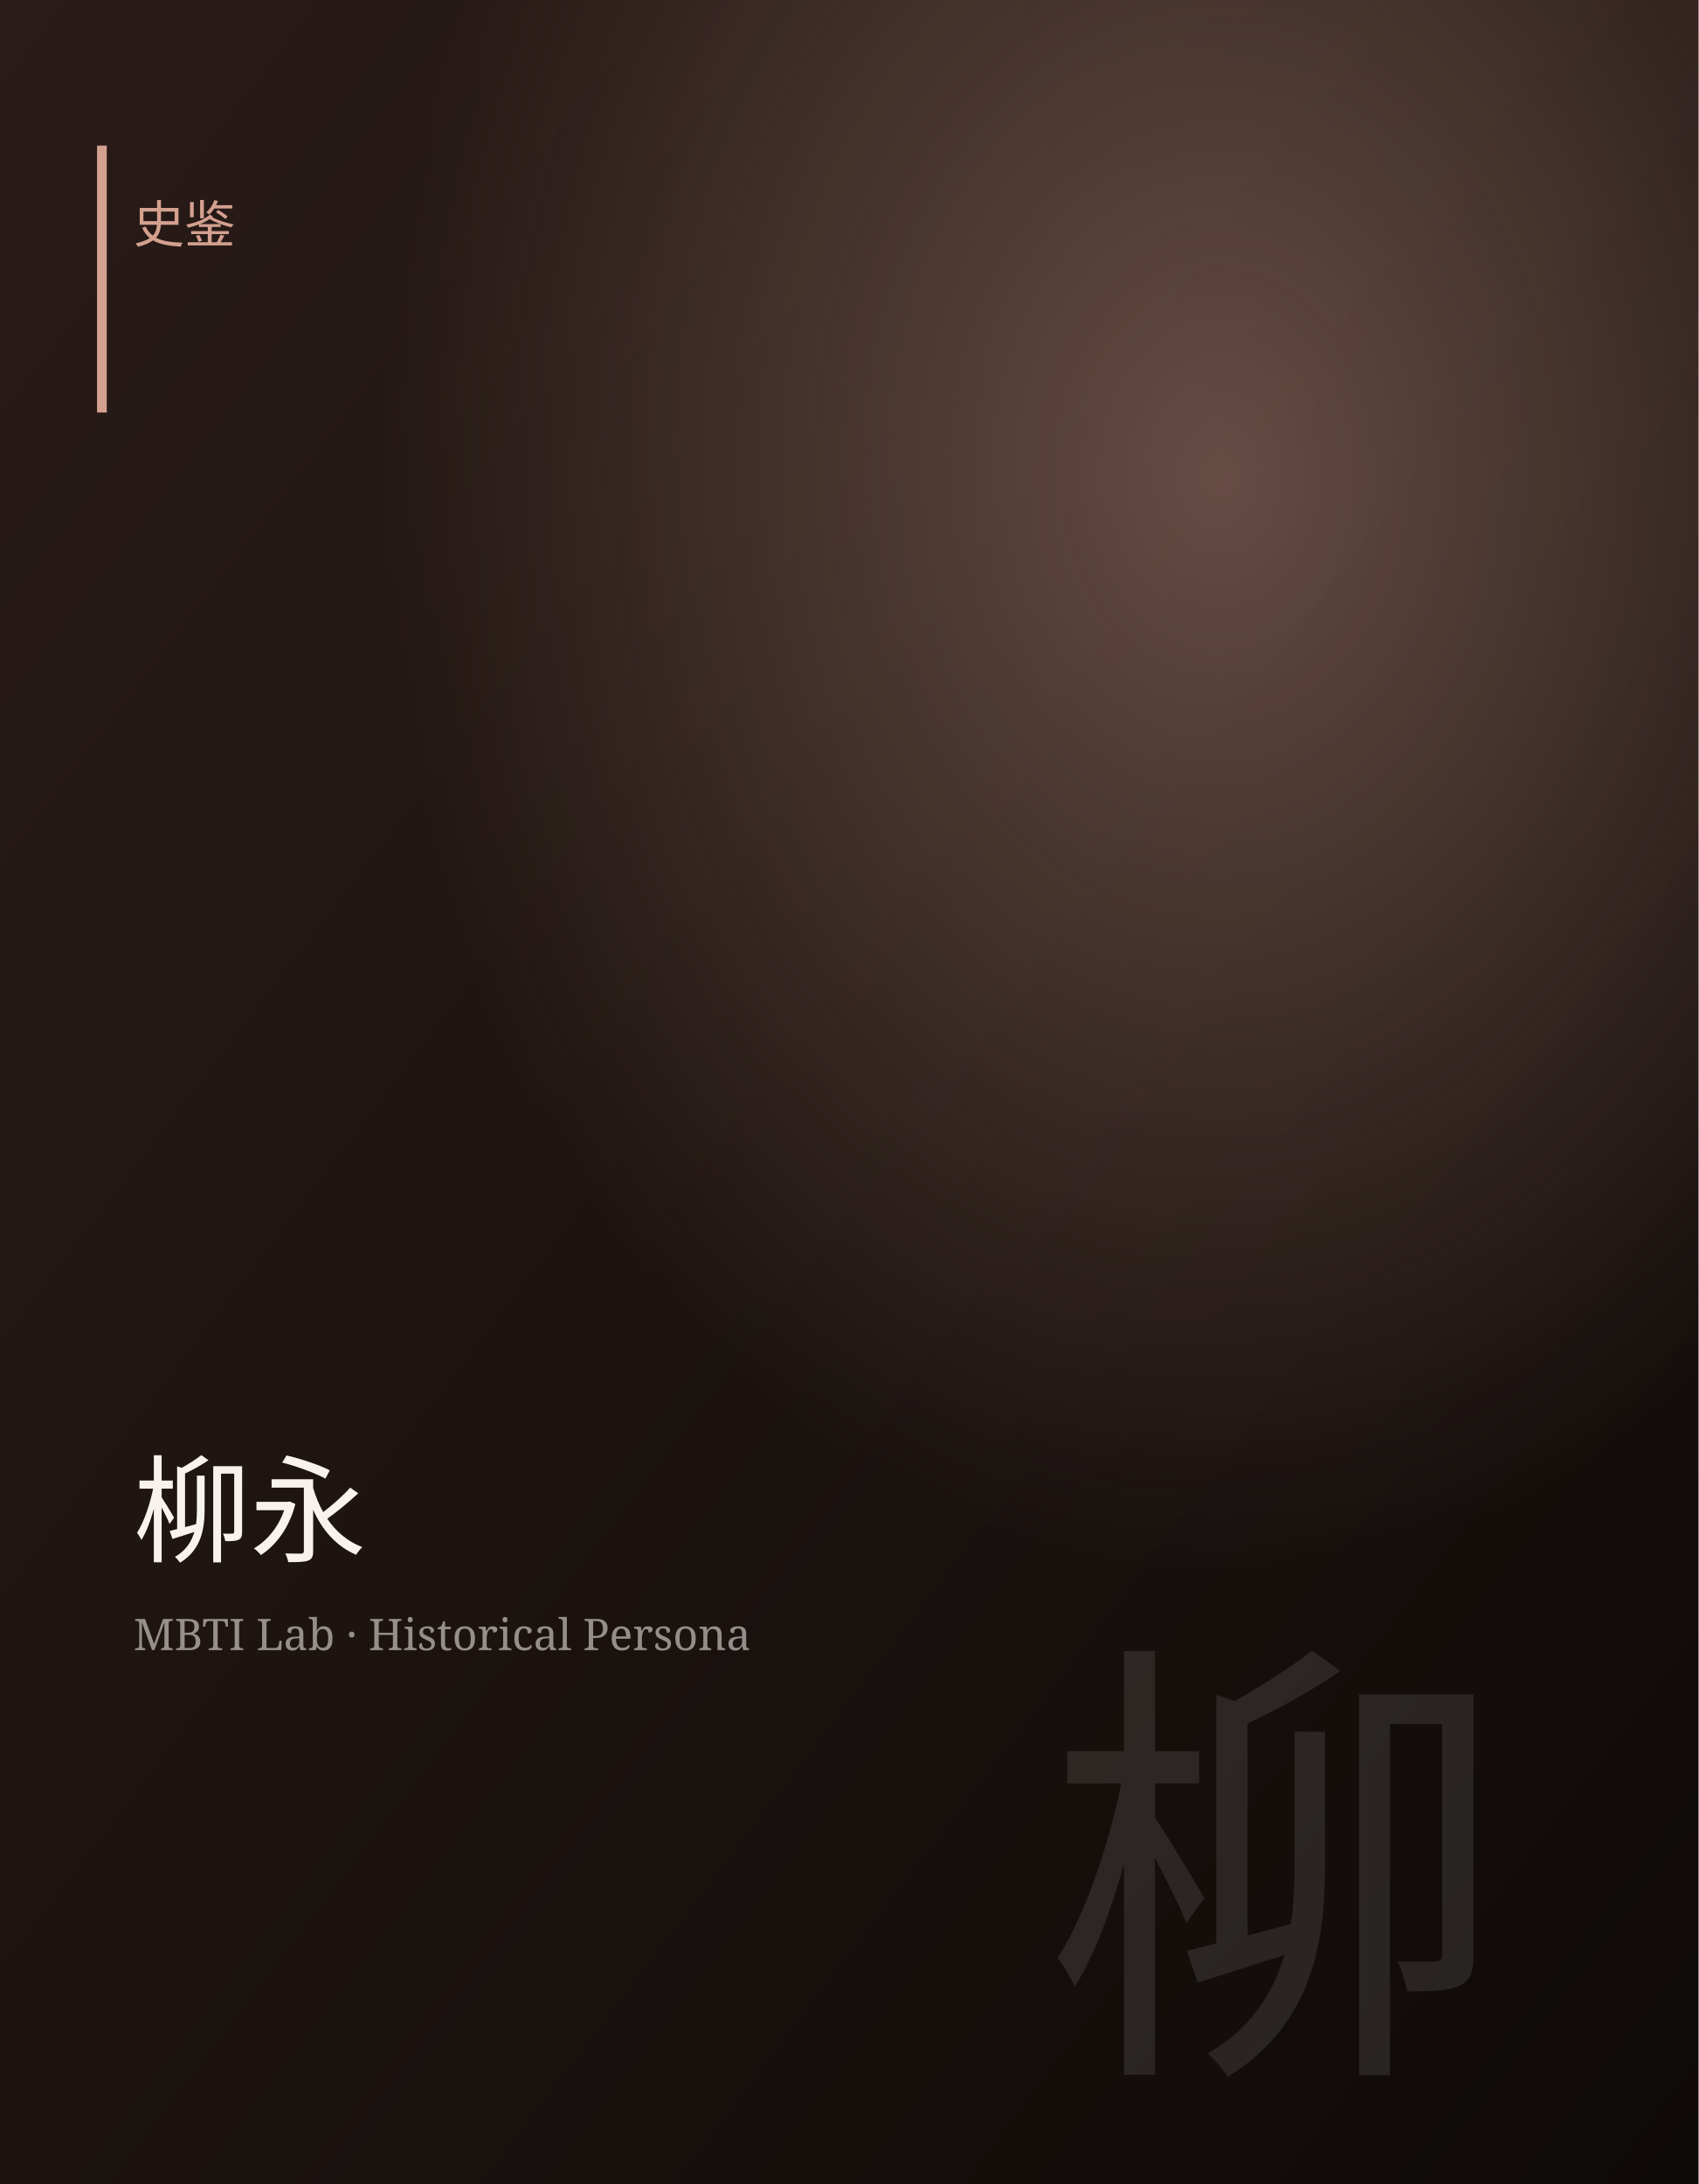
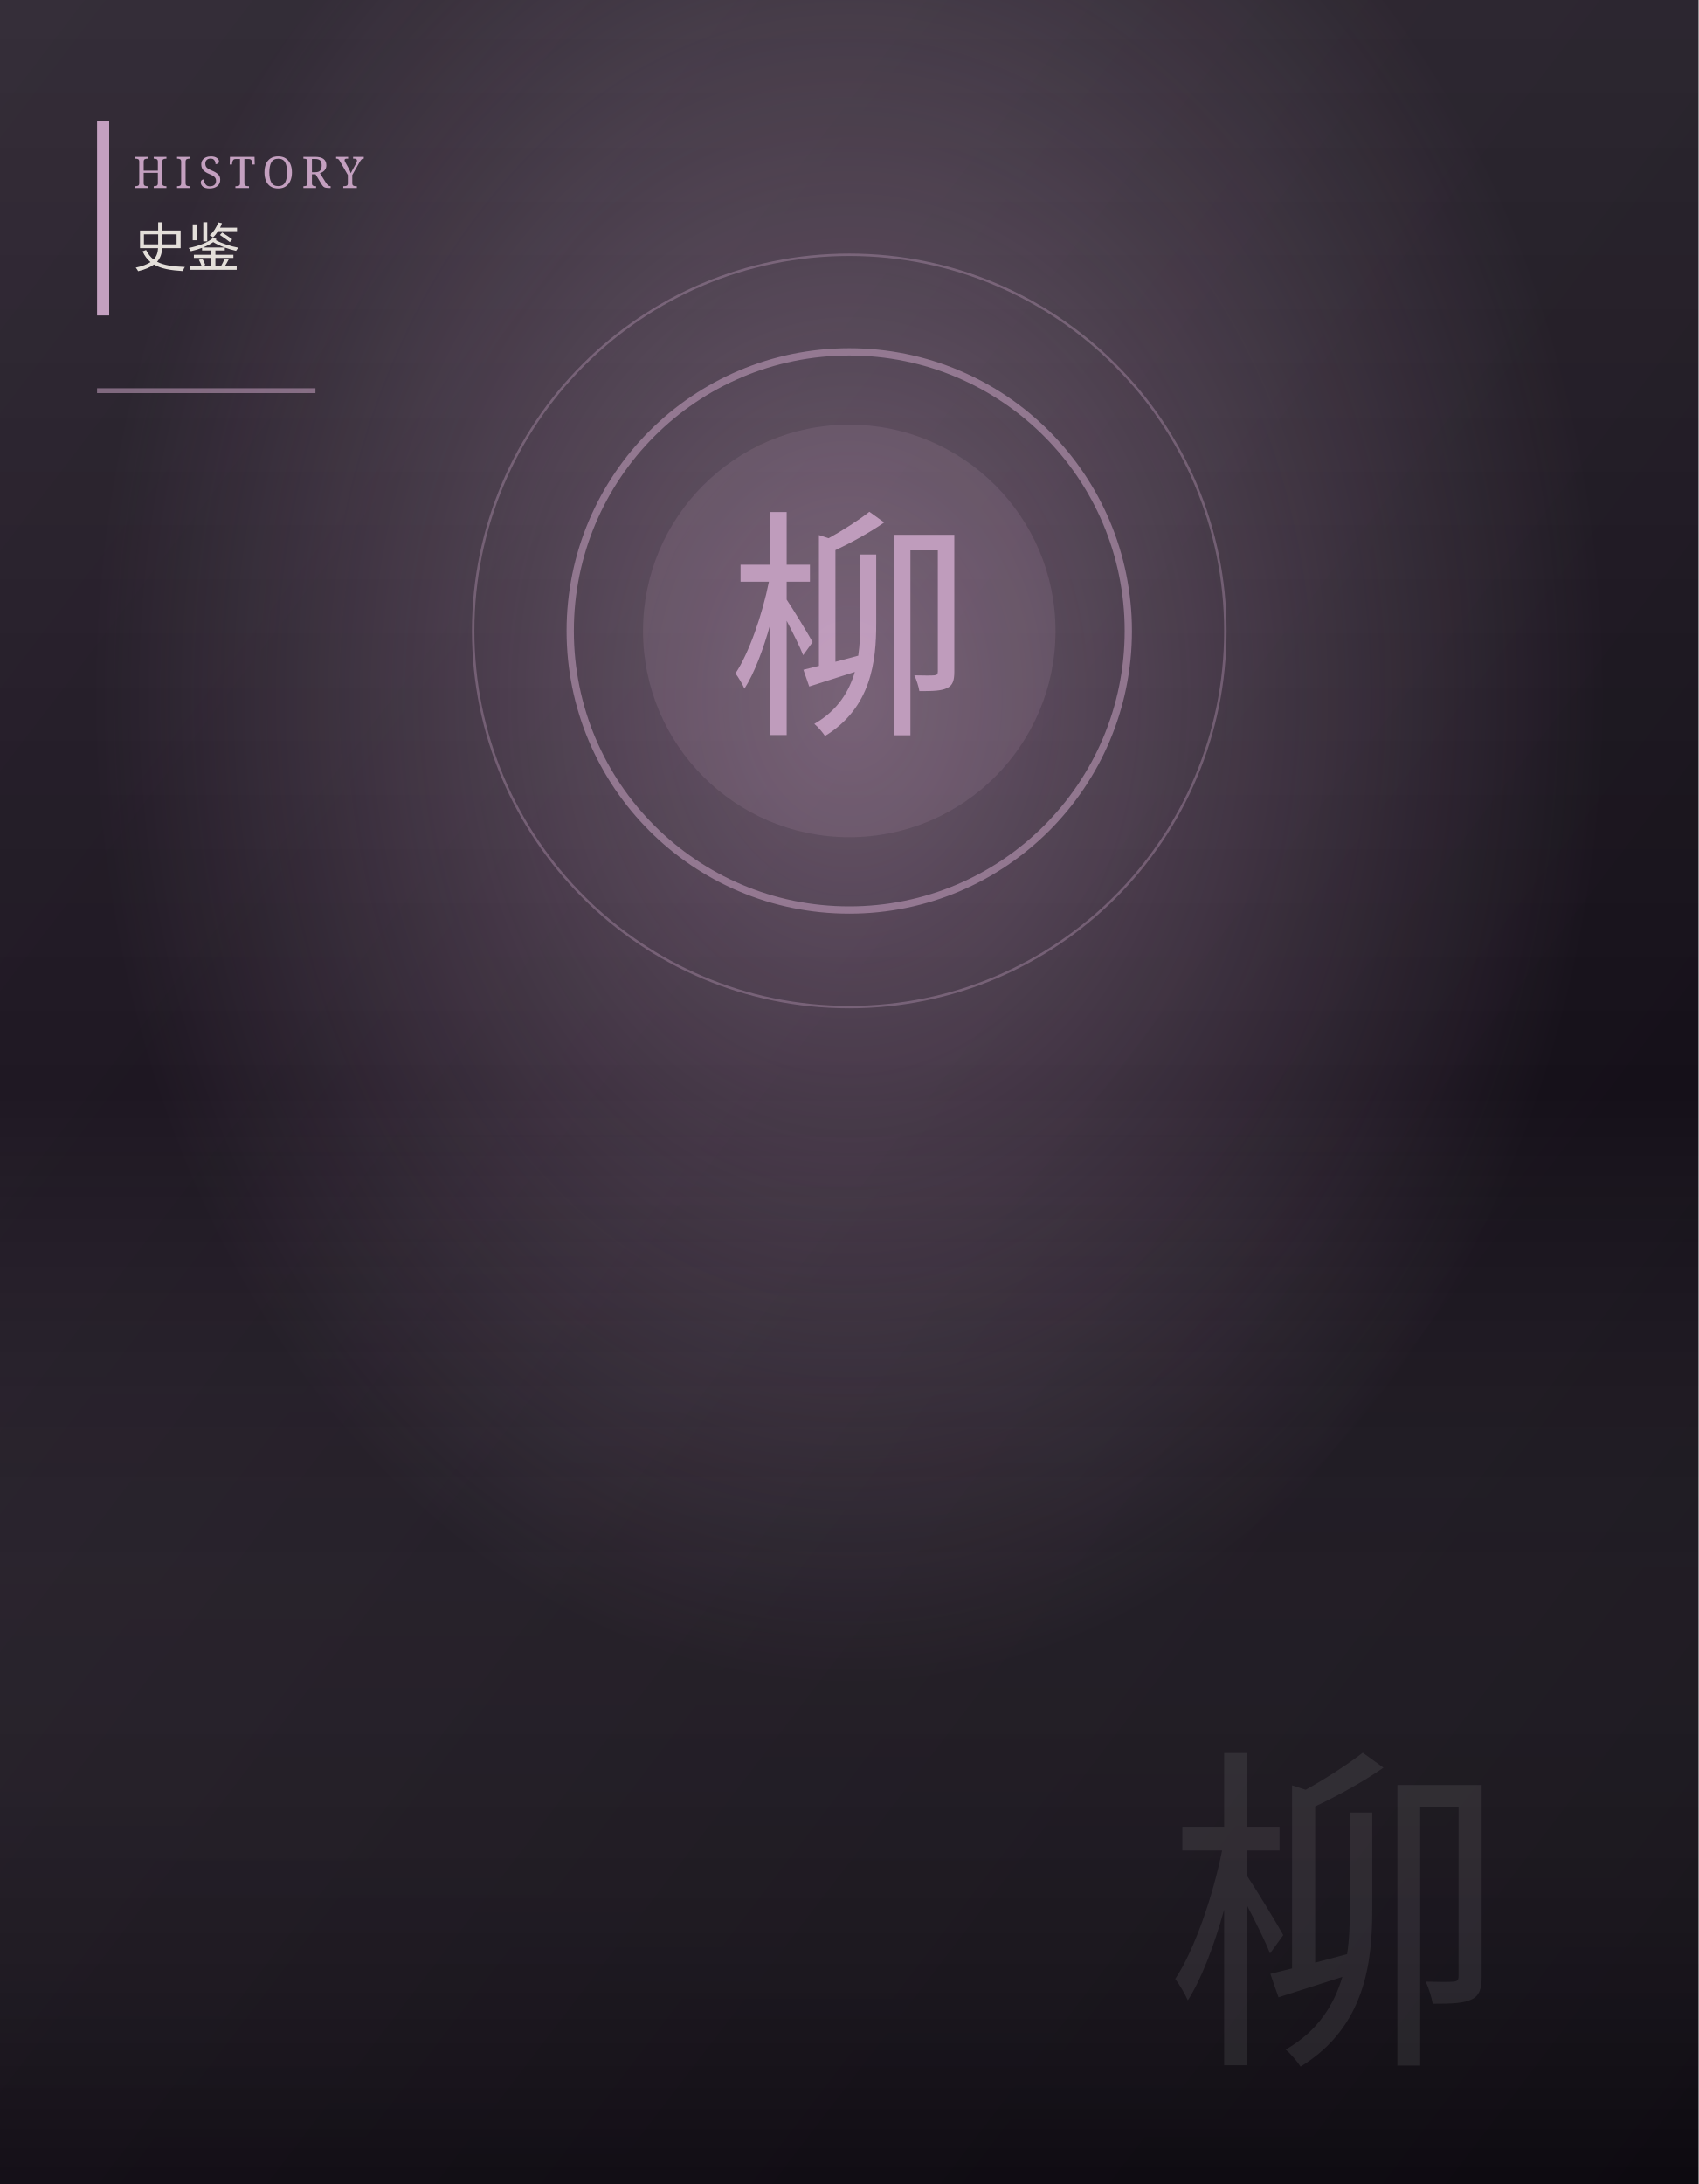
<svg xmlns="http://www.w3.org/2000/svg" width="1400" height="1800" viewBox="0 0 1400 1800">
  <defs>
    <linearGradient id="g" x1="0" y1="0" x2="1" y2="1">
-       <stop offset="0%" stop-color="#2a1c18" />
-       <stop offset="100%" stop-color="#0e0a08" />
+       <stop offset="0%" stop-color="#241c28" />
+       <stop offset="100%" stop-color="#100c14" />
    </linearGradient>
-     <radialGradient id="r" cx="72%" cy="22%" r="50%">
-       <stop offset="0%" stop-color="#d4a090" stop-opacity="0.4" />
-       <stop offset="100%" stop-color="#d4a090" stop-opacity="0" />
+     <radialGradient id="r" cx="50%" cy="32%" r="45%">
+       <stop offset="0%" stop-color="#c4a0c0" stop-opacity="0.45" />
+       <stop offset="100%" stop-color="#c4a0c0" stop-opacity="0" />
    </radialGradient>
+     <linearGradient id="sheen" x1="0" y1="0" x2="0" y2="1">
+       <stop offset="0%" stop-color="#ffffff" stop-opacity="0.08" />
+       <stop offset="50%" stop-color="#ffffff" stop-opacity="0" />
+       <stop offset="100%" stop-color="#000000" stop-opacity="0.25" />
+     </linearGradient>
  </defs>
  <rect width="1400" height="1800" fill="url(#g)" />
  <rect width="1400" height="1800" fill="url(#r)" />
-   <rect x="80" y="120" width="8" height="220" fill="#d4a090" />
-   <text x="110" y="200" fill="#d4a090" font-family="Noto Serif SC, Georgia, serif" font-size="42">史鉴</text>
-   <text x="110" y="1280" fill="#f7f3ec" font-family="Noto Serif SC, Georgia, serif" font-size="96">柳永</text>
-   <text x="110" y="1360" fill="#f7f3ec" fill-opacity="0.55" font-family="Georgia, serif" font-size="36">MBTI Lab · Historical Persona</text>
-   <text x="1050" y="1680" fill="#ffffff" fill-opacity="0.1" font-family="Noto Serif SC, Georgia, serif" font-size="380" text-anchor="middle">柳</text>
+   <rect width="1400" height="1800" fill="url(#sheen)" />
+   <circle cx="700" cy="520" r="310" fill="none" stroke="#c4a0c0" stroke-width="2" opacity="0.35" />
+   <circle cx="700" cy="520" r="230" fill="none" stroke="#c4a0c0" stroke-width="6" opacity="0.55" />
+   <circle cx="700" cy="520" r="170" fill="#c4a0c0" fill-opacity="0.14" />
+   <text x="700" y="590" text-anchor="middle" fill="#c4a0c0" fill-opacity="0.95" font-family="Georgia, 'Times New Roman', serif" font-size="200">柳</text>
+   <rect x="80" y="100" width="10" height="160" fill="#c4a0c0" />
+   <text x="110" y="155" fill="#c4a0c0" font-family="Georgia, serif" font-size="36" letter-spacing="6">HISTORY</text>
+   <text x="110" y="220" fill="#f7f3ec" fill-opacity="0.9" font-family="'Microsoft YaHei', 'PingFang SC', 'Noto Sans SC', sans-serif" font-size="44">史鉴</text>
+   <rect x="80" y="320" width="180" height="4" fill="#c4a0c0" opacity="0.55" />
+   <text x="1100" y="1680" fill="#ffffff" fill-opacity="0.08" font-family="Georgia, serif" font-size="280" text-anchor="middle">柳</text>
</svg>
